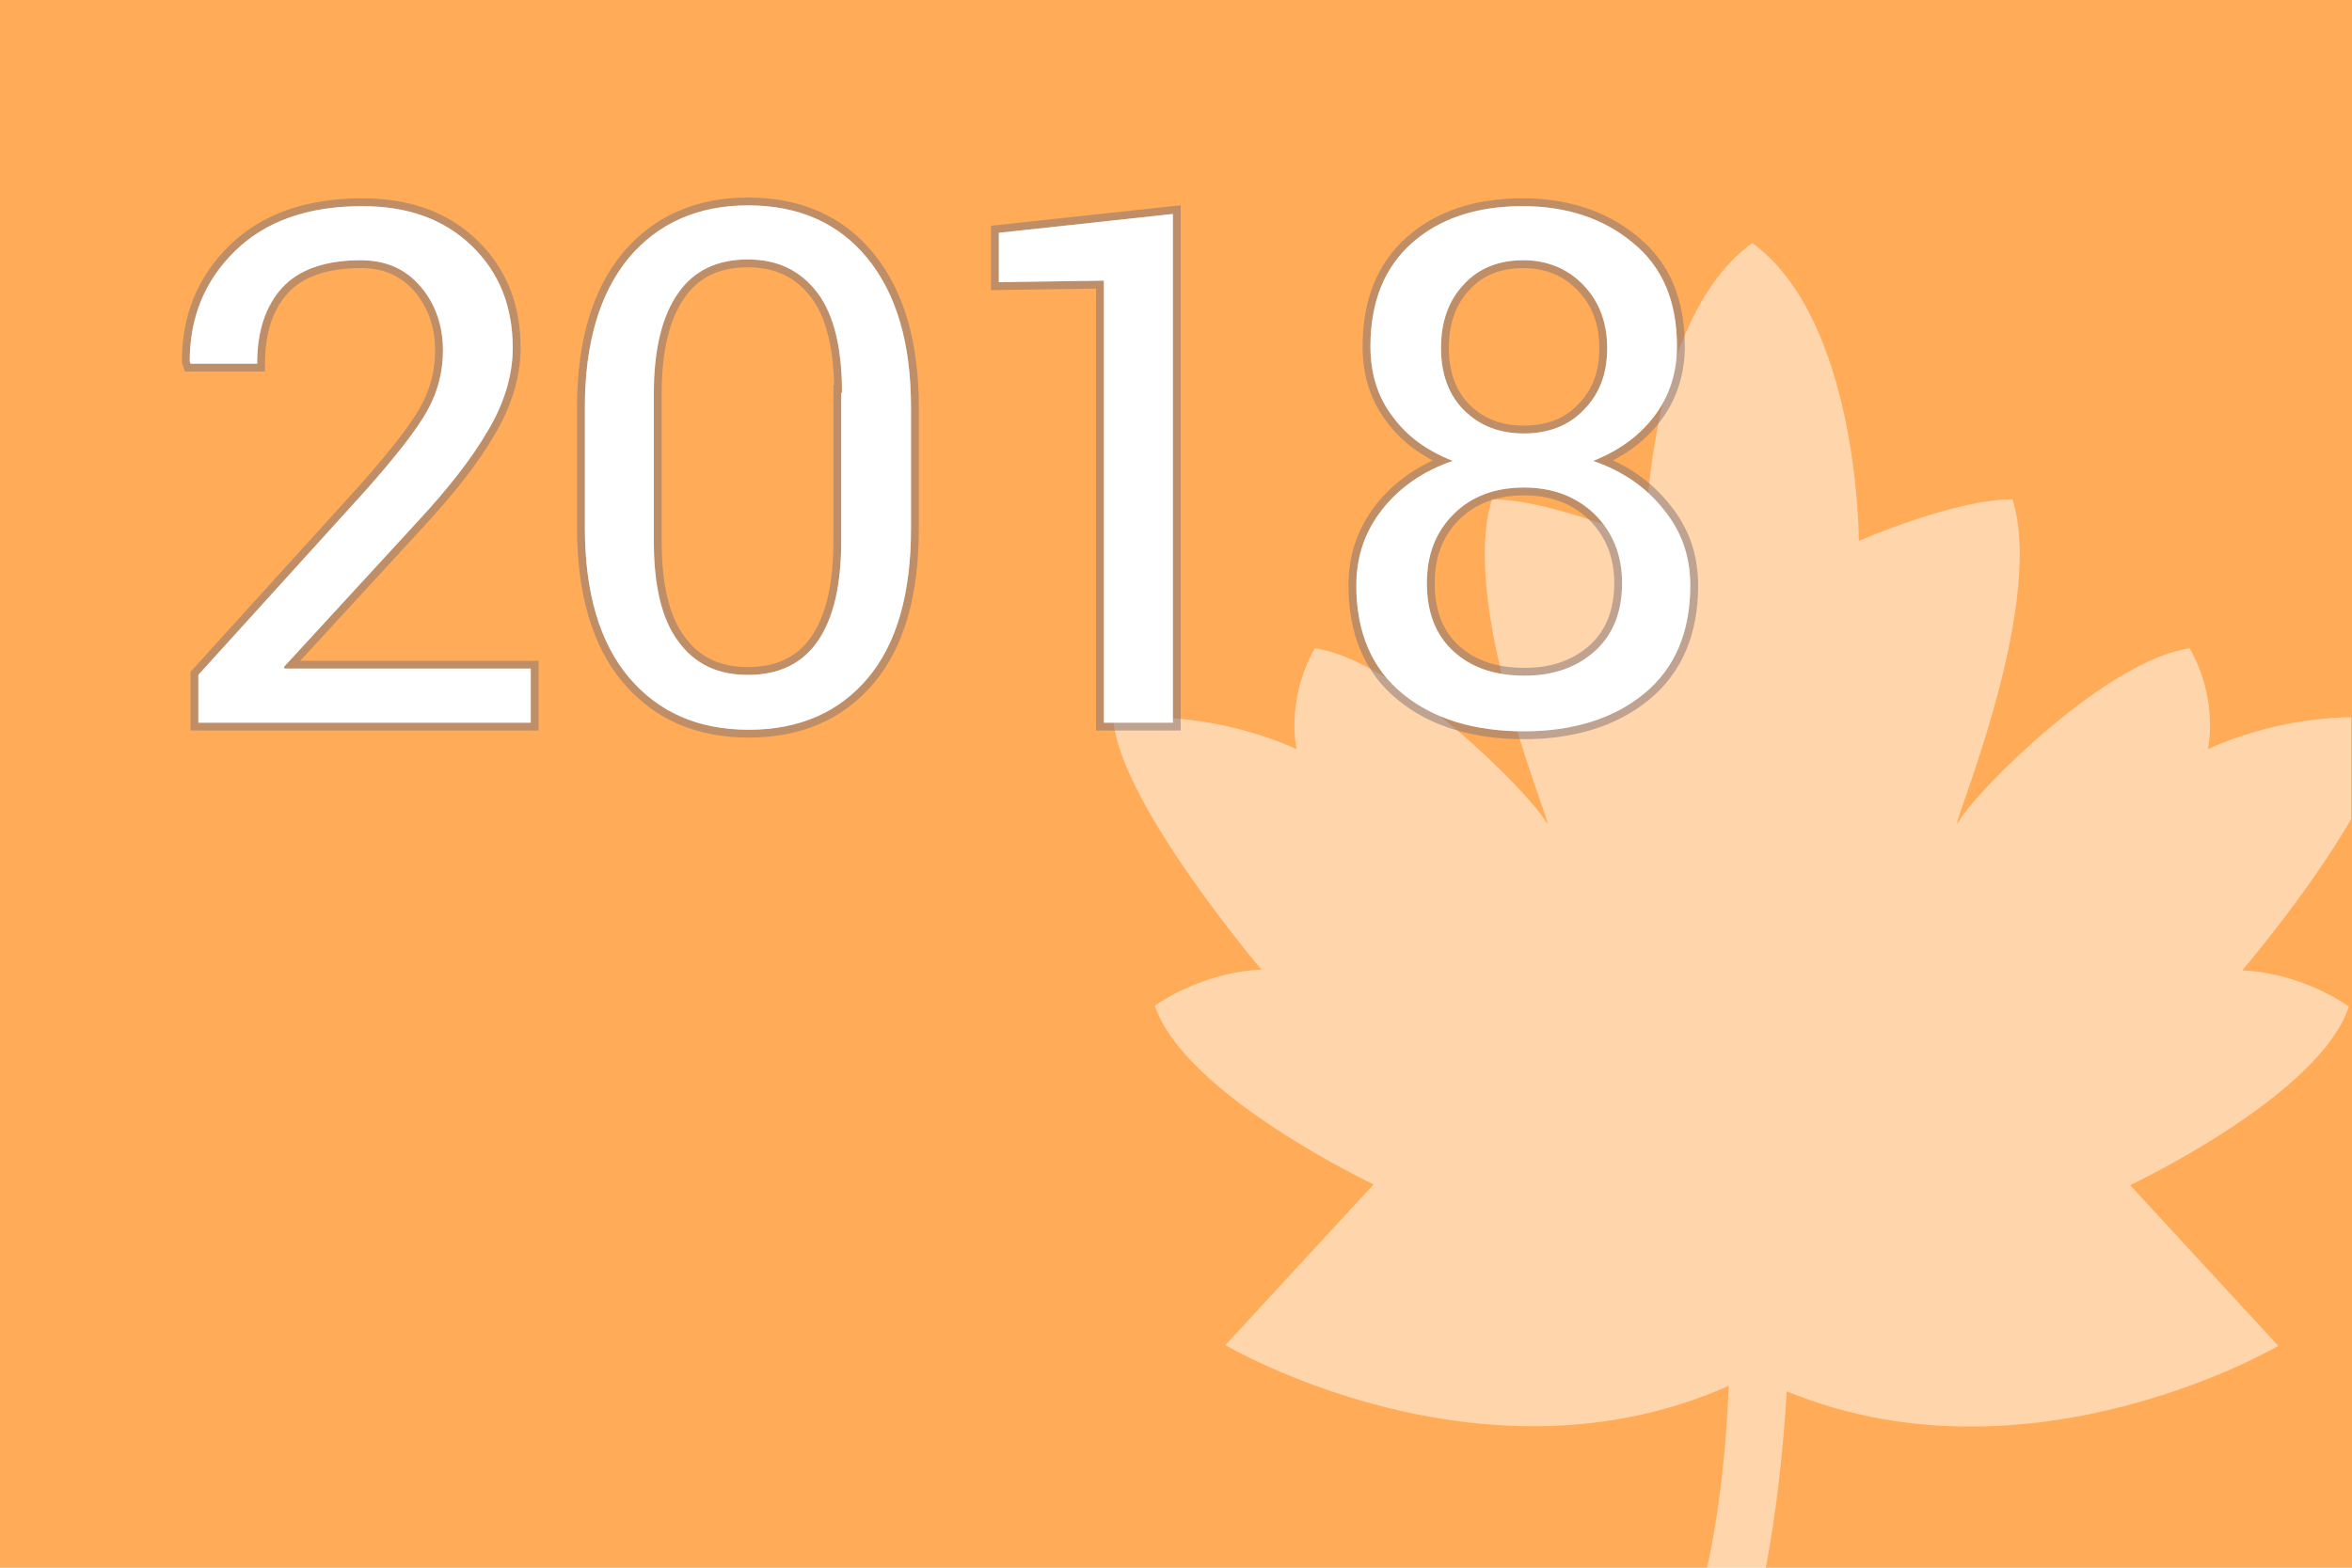
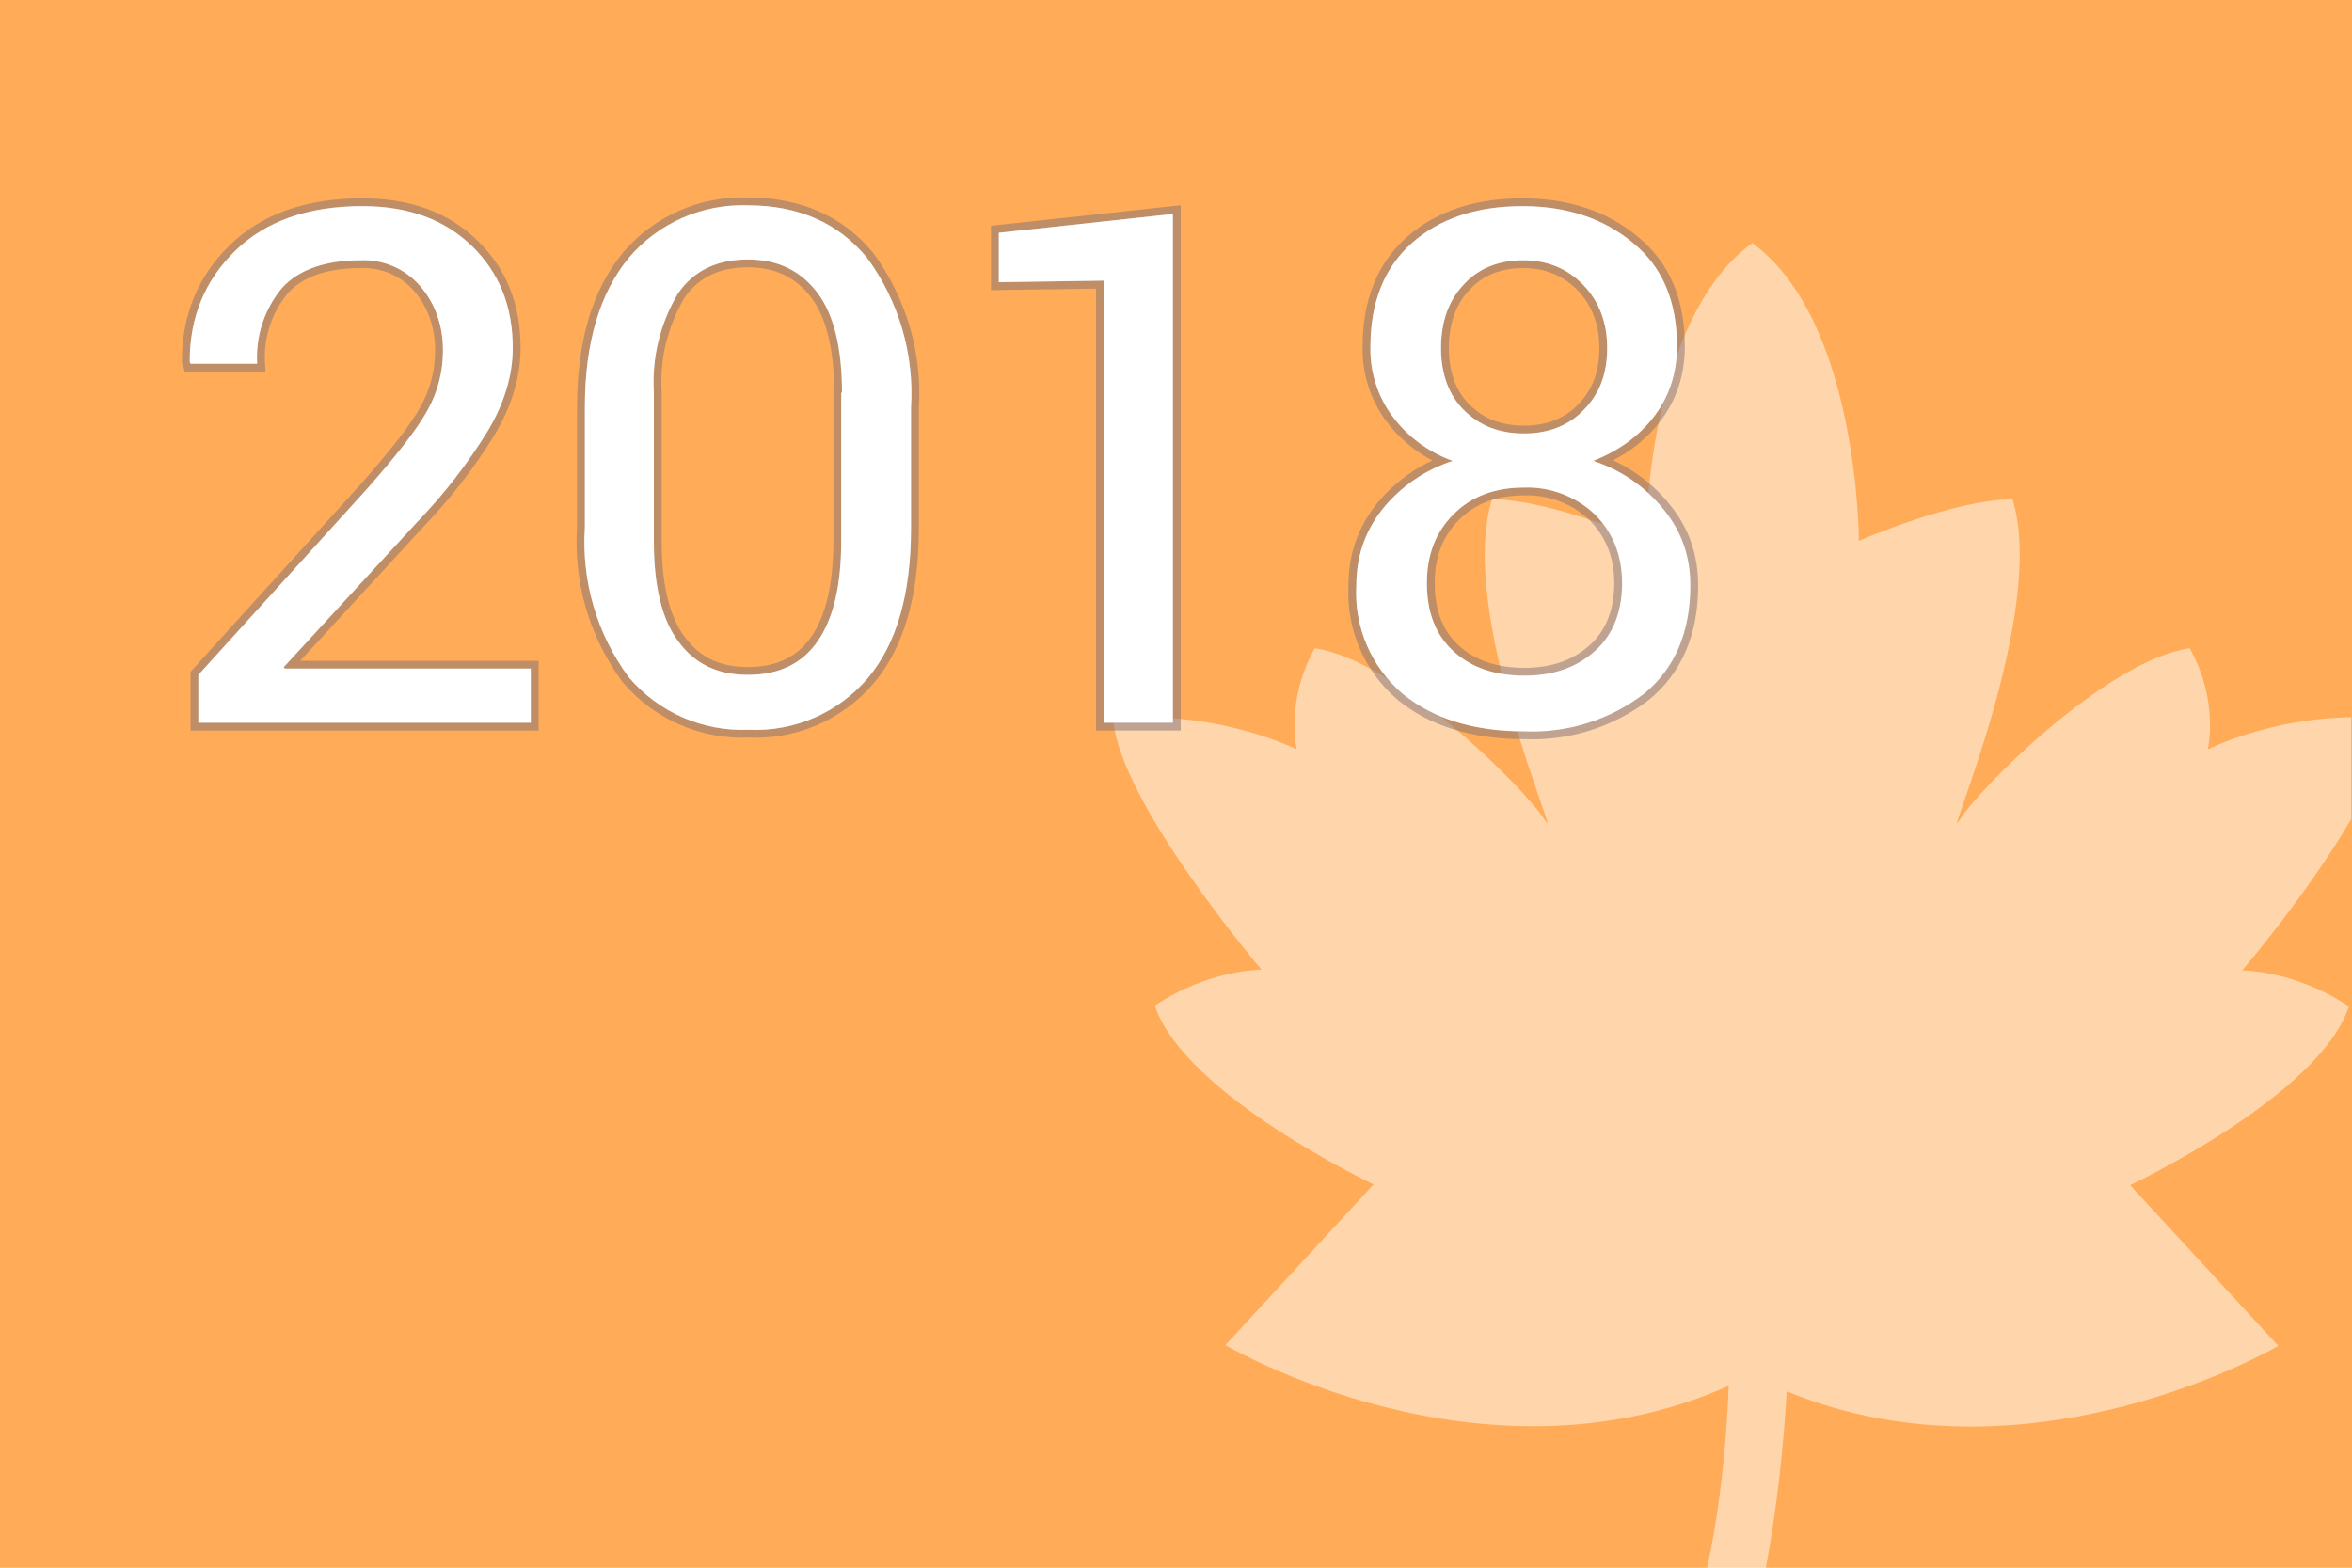
<svg xmlns="http://www.w3.org/2000/svg" width="300" height="200">
  <path fill-rule="evenodd" clip-rule="evenodd" fill="#FFAB57" d="M0 0h300v200H0z" />
-   <path fill-rule="evenodd" clip-rule="evenodd" fill="#FFF" d="M300 91.5c-10.5.1-18.4 4.1-18.4 4.1s1.5-6.1-2.3-12.9c-10.6 1.5-27.2 18.2-29.4 22-2.3 3.8 11.3-26.6 6.8-41-7.5 0-19.6 5.3-19.6 5.3s0-28.1-13.6-38c-13.6 9.9-13.6 38-13.6 38s-12.1-5.3-19.6-5.3c-4.5 14.4 9.1 44.8 6.8 41-2.3-3.8-18.9-20.5-29.4-22-3.8 6.8-2.3 12.9-2.3 12.9s-10.6-5.3-23.4-3.8c.8 10.6 18.9 31.9 18.9 31.9s-6.8 0-13.6 4.6c3.8 11.4 27.9 22.8 27.9 22.8l-18.9 20.5s32.6 19.3 64.2 5.2c-.3 7.8-1.2 16.2-2.8 23.4h7.5c1.5-7.9 2.3-15.9 2.7-22.7 31.1 12.8 62.7-5.8 62.7-5.8l-18.9-20.5s24.2-11.4 27.9-22.8c-6.8-4.6-13.6-4.6-13.6-4.6s8.3-9.7 13.9-19.3v-13z" opacity=".502" />
-   <g>
-     <g fill="#FFF">
-       <path d="M67.7 92.2H25.3v-6.1l21.4-23.6c3.8-4.3 6.4-7.6 7.8-10.1 1.4-2.5 2-5.1 2-7.7 0-3.2-1-6-2.9-8.2-1.9-2.2-4.4-3.3-7.6-3.3-4.5 0-7.9 1.2-10 3.5-2.1 2.3-3.2 5.5-3.2 9.7h-8.5l-.1-.3c0-5.6 1.9-10.3 5.8-14.1 3.9-3.8 9.3-5.7 16.2-5.7 5.9 0 10.5 1.7 14 5.1 3.5 3.4 5.2 7.7 5.2 13 0 3.5-1.1 7.1-3.2 10.6-2.1 3.6-5.1 7.4-8.9 11.5L36.2 85.1l.1.2h31.4v6.9zM116.2 67.4c0 8.3-1.8 14.7-5.5 19.1-3.7 4.4-8.8 6.6-15.2 6.6-6.4 0-11.5-2.2-15.3-6.7-3.7-4.4-5.6-10.8-5.6-19.1V52c0-8.3 1.9-14.6 5.6-19.1 3.7-4.4 8.8-6.7 15.2-6.7 6.4 0 11.5 2.2 15.2 6.7 3.7 4.5 5.6 10.8 5.6 19.1v15.4zm-8.8-17.3c0-5.6-1-9.9-3.1-12.7-2.1-2.8-5-4.3-8.9-4.3s-6.9 1.4-8.9 4.3c-2 2.8-3.1 7.1-3.1 12.7v19c0 5.6 1 9.9 3.1 12.7 2.1 2.9 5 4.3 8.9 4.3s6.9-1.4 8.9-4.3 3-7.1 3-12.8V50.1zM149.6 92.2h-8.8V35.8l-13.4.2v-6.3l22.2-2.4v64.9zM213.9 44.2c0 3.4-1 6.4-2.9 8.9s-4.5 4.4-7.8 5.7c3.8 1.3 6.8 3.4 9 6.2 2.3 2.8 3.4 6 3.4 9.7 0 6-2 10.6-5.9 13.8-3.9 3.2-9.1 4.8-15.3 4.8-6.4 0-11.6-1.6-15.5-4.8-3.9-3.2-5.9-7.8-5.9-13.8 0-3.7 1.1-6.9 3.3-9.7 2.2-2.8 5.2-4.9 9-6.2-3.3-1.3-5.8-3.1-7.7-5.7-1.9-2.5-2.8-5.5-2.8-8.9 0-5.7 1.8-10.1 5.3-13.2 3.5-3.1 8.2-4.7 14.1-4.7 5.7 0 10.4 1.6 14.1 4.7 3.8 3.1 5.6 7.5 5.6 13.2zm-7 30.2c0-3.6-1.2-6.5-3.5-8.8-2.4-2.3-5.4-3.4-9-3.4-3.7 0-6.7 1.1-9 3.4s-3.4 5.2-3.4 8.8c0 3.7 1.1 6.6 3.4 8.7 2.3 2.1 5.3 3.1 9.1 3.1 3.7 0 6.7-1.1 9-3.2 2.2-2 3.4-4.9 3.4-8.6zm-1.9-30c0-3.2-1-5.9-3-8-2-2.1-4.6-3.2-7.7-3.2-3.1 0-5.7 1-7.6 3.1-1.9 2-2.9 4.7-2.9 8.1 0 3.3 1 6 2.9 7.9 2 2 4.5 3 7.7 3 3.1 0 5.7-1 7.6-3 2-2 3-4.6 3-7.9z" />
-     </g>
-     <g opacity=".5" fill="none" stroke="#807175" stroke-width="2">
-       <path d="M67.7 92.2H25.3v-6.1l21.4-23.6c3.8-4.3 6.4-7.6 7.8-10.1 1.4-2.5 2-5.1 2-7.7 0-3.2-1-6-2.9-8.2-1.9-2.2-4.4-3.3-7.6-3.3-4.5 0-7.9 1.2-10 3.5-2.1 2.3-3.2 5.5-3.2 9.7h-8.5l-.1-.3c0-5.6 1.9-10.3 5.8-14.1 3.9-3.8 9.3-5.7 16.2-5.7 5.9 0 10.5 1.7 14 5.1 3.5 3.4 5.2 7.7 5.2 13 0 3.5-1.1 7.1-3.2 10.6-2.1 3.6-5.1 7.4-8.9 11.5L36.2 85.1l.1.2h31.4v6.9zM116.2 67.4c0 8.3-1.8 14.7-5.5 19.1-3.7 4.4-8.8 6.6-15.2 6.6-6.4 0-11.5-2.2-15.3-6.7-3.7-4.4-5.6-10.8-5.6-19.1V52c0-8.3 1.9-14.6 5.6-19.1 3.7-4.4 8.8-6.7 15.2-6.7 6.4 0 11.5 2.2 15.2 6.7 3.7 4.5 5.6 10.8 5.6 19.1v15.4zm-8.8-17.3c0-5.6-1-9.9-3.1-12.7-2.1-2.8-5-4.3-8.9-4.3s-6.9 1.4-8.9 4.3c-2 2.8-3.1 7.1-3.1 12.7v19c0 5.6 1 9.9 3.1 12.7 2.1 2.9 5 4.3 8.9 4.3s6.9-1.4 8.9-4.3 3-7.1 3-12.8V50.1zM149.6 92.2h-8.8V35.8l-13.4.2v-6.3l22.2-2.4v64.9zM213.9 44.2c0 3.4-1 6.4-2.9 8.9s-4.5 4.4-7.8 5.7c3.8 1.3 6.8 3.4 9 6.2 2.3 2.8 3.4 6 3.4 9.7 0 6-2 10.6-5.9 13.8-3.9 3.2-9.1 4.8-15.3 4.8-6.4 0-11.6-1.6-15.5-4.8-3.9-3.2-5.9-7.8-5.9-13.8 0-3.7 1.1-6.9 3.3-9.7 2.2-2.8 5.2-4.9 9-6.2-3.3-1.3-5.8-3.1-7.7-5.7-1.9-2.5-2.8-5.5-2.8-8.9 0-5.7 1.8-10.1 5.3-13.2 3.5-3.1 8.2-4.7 14.1-4.7 5.7 0 10.4 1.6 14.1 4.7 3.8 3.1 5.6 7.5 5.6 13.2zm-7 30.2c0-3.6-1.2-6.5-3.5-8.8-2.4-2.3-5.4-3.4-9-3.4-3.7 0-6.7 1.1-9 3.4s-3.4 5.2-3.4 8.8c0 3.7 1.1 6.6 3.4 8.7 2.3 2.1 5.3 3.1 9.1 3.1 3.7 0 6.7-1.1 9-3.2 2.2-2 3.4-4.9 3.4-8.6zm-1.9-30c0-3.2-1-5.9-3-8-2-2.1-4.6-3.2-7.7-3.2-3.1 0-5.7 1-7.6 3.1-1.9 2-2.9 4.7-2.9 8.1 0 3.3 1 6 2.9 7.9 2 2 4.5 3 7.7 3 3.1 0 5.7-1 7.6-3 2-2 3-4.6 3-7.9z" />
-     </g>
-     <g fill="#FFF">
-       <path d="M67.7 92.2H25.3v-6.1l21.4-23.6c3.8-4.3 6.4-7.6 7.8-10.1 1.4-2.5 2-5.1 2-7.7 0-3.2-1-6-2.9-8.2-1.9-2.2-4.4-3.3-7.6-3.3-4.5 0-7.9 1.2-10 3.5-2.1 2.3-3.2 5.5-3.2 9.7h-8.5l-.1-.3c0-5.6 1.9-10.3 5.8-14.1 3.9-3.8 9.3-5.7 16.2-5.7 5.9 0 10.5 1.7 14 5.1 3.5 3.4 5.2 7.7 5.2 13 0 3.5-1.1 7.1-3.2 10.6-2.1 3.6-5.1 7.4-8.9 11.5L36.2 85.1l.1.2h31.4v6.9zM116.2 67.4c0 8.3-1.8 14.7-5.5 19.1-3.7 4.4-8.8 6.6-15.2 6.6-6.4 0-11.5-2.2-15.3-6.7-3.7-4.4-5.6-10.8-5.6-19.1V52c0-8.3 1.9-14.6 5.6-19.1 3.7-4.4 8.8-6.7 15.2-6.7 6.4 0 11.5 2.2 15.2 6.7 3.7 4.5 5.6 10.8 5.6 19.1v15.4zm-8.8-17.3c0-5.6-1-9.9-3.1-12.7-2.1-2.8-5-4.3-8.9-4.3s-6.9 1.4-8.9 4.3c-2 2.8-3.1 7.1-3.1 12.7v19c0 5.6 1 9.9 3.1 12.7 2.1 2.9 5 4.3 8.9 4.3s6.9-1.4 8.9-4.3 3-7.1 3-12.8V50.1zM149.6 92.2h-8.8V35.8l-13.4.2v-6.3l22.2-2.4v64.9zM213.9 44.2c0 3.4-1 6.4-2.9 8.9s-4.5 4.4-7.8 5.7c3.8 1.3 6.8 3.4 9 6.2 2.3 2.8 3.4 6 3.4 9.7 0 6-2 10.6-5.9 13.8-3.9 3.2-9.1 4.8-15.3 4.8-6.4 0-11.6-1.6-15.5-4.8-3.9-3.2-5.9-7.8-5.9-13.8 0-3.7 1.1-6.9 3.3-9.7 2.2-2.8 5.2-4.9 9-6.2-3.3-1.3-5.8-3.1-7.7-5.7-1.9-2.5-2.8-5.5-2.8-8.9 0-5.7 1.8-10.1 5.3-13.2 3.5-3.1 8.2-4.7 14.1-4.7 5.7 0 10.4 1.6 14.1 4.7 3.8 3.1 5.6 7.5 5.6 13.2zm-7 30.2c0-3.6-1.2-6.5-3.5-8.8-2.4-2.3-5.4-3.4-9-3.4-3.7 0-6.7 1.1-9 3.4s-3.4 5.2-3.4 8.8c0 3.7 1.1 6.6 3.4 8.7 2.3 2.1 5.3 3.1 9.1 3.1 3.7 0 6.7-1.1 9-3.2 2.2-2 3.4-4.9 3.4-8.6zm-1.9-30c0-3.2-1-5.9-3-8-2-2.1-4.6-3.2-7.7-3.2-3.1 0-5.7 1-7.6 3.1-1.9 2-2.9 4.7-2.9 8.1 0 3.3 1 6 2.9 7.9 2 2 4.5 3 7.7 3 3.1 0 5.7-1 7.6-3 2-2 3-4.6 3-7.9z" />
-     </g>
-   </g>
+   <path fill-rule="evenodd" clip-rule="evenodd" fill="#FFF" d="M300 91.5c-10.5.1-18.4 4.1-18.4 4.1s1.5-6.1-2.3-12.9c-10.6 1.5-27.2 18.2-29.4 22-2.3 3.8 11.3-26.6 6.8-41-7.5 0-19.6 5.3-19.6 5.3s0-28.1-13.6-38c-13.6 9.9-13.6 38-13.6 38s-12.1-5.3-19.6-5.3c-4.5 14.4 9.1 44.8 6.8 41-2.3-3.8-18.9-20.5-29.4-22-3.8 6.8-2.3 12.9-2.3 12.9s-10.6-5.3-23.4-3.8c.8 10.6 18.9 31.9 18.9 31.9s-6.8 0-13.6 4.6c3.8 11.4 27.9 22.8 27.9 22.8l-18.9 20.5s32.6 19.3 64.2 5.2c-.3 7.8-1.2 16.2-2.8 23.4h7.5c1.5-7.9 2.3-15.9 2.7-22.7 31.1 12.8 62.7-5.8 62.7-5.8l-18.9-20.5s24.2-11.4 27.9-22.8c-6.8-4.6-13.6-4.6-13.6-4.6s8.3-9.7 13.9-19.3v-13z" opacity=".5" />
+   <path d="M67.7 92.2H25.3v-6.1l21.4-23.6c3.8-4.3 6.4-7.6 7.8-10.1 1.4-2.5 2-5.1 2-7.7 0-3.2-1-6-2.9-8.2a9.5 9.5 0 00-7.6-3.3c-4.5 0-7.9 1.2-10 3.5a13.8 13.8 0 00-3.2 9.7h-8.5l-.1-.3c0-5.6 1.9-10.3 5.8-14.1 3.9-3.8 9.3-5.7 16.2-5.7 5.9 0 10.5 1.7 14 5.1 3.5 3.4 5.2 7.7 5.2 13 0 3.5-1.1 7.1-3.2 10.6a67.7 67.7 0 01-8.9 11.5L36.2 85.1l.1.2h31.4v6.9zm48.5-24.8c0 8.3-1.8 14.7-5.5 19.1a18.8 18.8 0 01-15.2 6.6 19 19 0 01-15.3-6.7 29 29 0 01-5.6-19.1V52c0-8.3 1.9-14.6 5.6-19.1a19 19 0 0115.2-6.7c6.4 0 11.5 2.2 15.2 6.7a29.2 29.2 0 015.6 19.1v15.4zm-8.8-17.3c0-5.6-1-9.9-3.1-12.7-2.1-2.8-5-4.3-8.9-4.3s-6.9 1.4-8.9 4.3a22 22 0 00-3.1 12.7v19c0 5.6 1 9.9 3.1 12.7 2.1 2.9 5 4.3 8.9 4.3s6.9-1.4 8.9-4.3 3-7.1 3-12.8V50.1zm42.2 42.1h-8.8V35.8l-13.4.2v-6.3l22.2-2.4v64.9zm64.3-48c0 3.4-1 6.4-2.9 8.9s-4.5 4.4-7.8 5.7a19 19 0 019 6.2c2.3 2.8 3.4 6 3.4 9.7 0 6-2 10.6-5.9 13.8a23.5 23.5 0 01-15.3 4.8c-6.4 0-11.6-1.6-15.5-4.8a16.9 16.9 0 01-5.9-13.8c0-3.7 1.1-6.9 3.3-9.7a19 19 0 019-6.2 16.6 16.6 0 01-7.7-5.7 14.3 14.3 0 01-2.8-8.9c0-5.7 1.8-10.1 5.3-13.2 3.5-3.1 8.2-4.7 14.1-4.7 5.7 0 10.4 1.6 14.1 4.7 3.8 3.1 5.6 7.5 5.6 13.2zm-7 30.2c0-3.6-1.2-6.5-3.5-8.8a12.5 12.5 0 00-9-3.4c-3.7 0-6.7 1.1-9 3.4s-3.4 5.2-3.4 8.8c0 3.7 1.1 6.6 3.4 8.7 2.3 2.1 5.3 3.1 9.1 3.1 3.7 0 6.7-1.1 9-3.2 2.2-2 3.4-4.9 3.4-8.6zm-1.9-30c0-3.2-1-5.9-3-8-2-2.1-4.6-3.2-7.7-3.2-3.1 0-5.7 1-7.6 3.1-1.9 2-2.9 4.7-2.9 8.1 0 3.3 1 6 2.9 7.9 2 2 4.5 3 7.7 3 3.1 0 5.7-1 7.6-3 2-2 3-4.6 3-7.9z" fill="#FFF" />
+   <path d="M67.7 92.2H25.3v-6.1l21.4-23.6c3.8-4.3 6.4-7.6 7.8-10.1 1.4-2.5 2-5.1 2-7.7 0-3.2-1-6-2.9-8.2a9.5 9.5 0 00-7.6-3.3c-4.5 0-7.9 1.2-10 3.5a13.8 13.8 0 00-3.2 9.7h-8.5l-.1-.3c0-5.6 1.9-10.3 5.8-14.1 3.9-3.8 9.3-5.7 16.2-5.7 5.9 0 10.5 1.7 14 5.1 3.5 3.4 5.2 7.7 5.2 13 0 3.5-1.1 7.1-3.2 10.6a67.7 67.7 0 01-8.9 11.5L36.2 85.1l.1.2h31.4v6.9zm48.5-24.8c0 8.3-1.8 14.7-5.5 19.1a18.8 18.8 0 01-15.2 6.6 19 19 0 01-15.3-6.7 29 29 0 01-5.6-19.1V52c0-8.3 1.9-14.6 5.6-19.1a19 19 0 0115.2-6.7c6.4 0 11.5 2.2 15.2 6.7a29.2 29.2 0 015.6 19.1v15.4zm-8.8-17.3c0-5.6-1-9.9-3.1-12.7-2.1-2.8-5-4.3-8.9-4.3s-6.9 1.4-8.9 4.3a22 22 0 00-3.1 12.7v19c0 5.6 1 9.9 3.1 12.7 2.1 2.9 5 4.3 8.9 4.3s6.9-1.4 8.9-4.3 3-7.1 3-12.8V50.1zm42.2 42.1h-8.8V35.8l-13.4.2v-6.3l22.2-2.4v64.9zm64.3-48c0 3.4-1 6.4-2.9 8.9s-4.5 4.4-7.8 5.7a19 19 0 019 6.2c2.3 2.8 3.4 6 3.4 9.7 0 6-2 10.6-5.9 13.8a23.5 23.5 0 01-15.3 4.8c-6.4 0-11.6-1.6-15.5-4.8a16.9 16.9 0 01-5.9-13.8c0-3.7 1.1-6.9 3.3-9.7a19 19 0 019-6.2 16.6 16.6 0 01-7.7-5.7 14.3 14.3 0 01-2.8-8.9c0-5.7 1.8-10.1 5.3-13.2 3.5-3.1 8.2-4.7 14.1-4.7 5.7 0 10.4 1.6 14.1 4.7 3.8 3.1 5.6 7.5 5.6 13.2zm-7 30.2c0-3.6-1.2-6.5-3.5-8.8a12.5 12.5 0 00-9-3.4c-3.7 0-6.7 1.1-9 3.4s-3.4 5.2-3.4 8.8c0 3.7 1.1 6.6 3.4 8.7 2.3 2.1 5.3 3.1 9.1 3.1 3.7 0 6.7-1.1 9-3.2 2.2-2 3.4-4.9 3.4-8.6zm-1.9-30c0-3.2-1-5.9-3-8-2-2.1-4.6-3.2-7.7-3.2-3.1 0-5.7 1-7.6 3.1-1.9 2-2.9 4.7-2.9 8.1 0 3.3 1 6 2.9 7.9 2 2 4.5 3 7.7 3 3.1 0 5.7-1 7.6-3 2-2 3-4.6 3-7.9z" opacity=".5" fill="none" stroke="#807175" stroke-width="2" />
+   <path d="M67.7 92.2H25.3v-6.1l21.4-23.6c3.8-4.3 6.4-7.6 7.8-10.1 1.4-2.5 2-5.1 2-7.7 0-3.2-1-6-2.9-8.2a9.5 9.5 0 00-7.6-3.3c-4.5 0-7.9 1.2-10 3.5a13.8 13.8 0 00-3.2 9.7h-8.5l-.1-.3c0-5.6 1.9-10.3 5.8-14.1 3.9-3.8 9.3-5.7 16.2-5.7 5.9 0 10.5 1.7 14 5.1 3.5 3.4 5.2 7.7 5.2 13 0 3.5-1.1 7.1-3.2 10.6a67.7 67.7 0 01-8.9 11.5L36.2 85.1l.1.2h31.4v6.9zm48.5-24.8c0 8.3-1.8 14.7-5.5 19.1a18.8 18.8 0 01-15.2 6.6 19 19 0 01-15.3-6.7 29 29 0 01-5.6-19.1V52c0-8.3 1.9-14.6 5.6-19.1a19 19 0 0115.2-6.7c6.4 0 11.5 2.2 15.2 6.7a29.2 29.2 0 015.6 19.1v15.4zm-8.8-17.3c0-5.6-1-9.9-3.1-12.7-2.1-2.8-5-4.3-8.9-4.3s-6.9 1.4-8.9 4.3a22 22 0 00-3.1 12.7v19c0 5.6 1 9.9 3.1 12.7 2.1 2.9 5 4.3 8.9 4.3s6.9-1.4 8.9-4.3 3-7.1 3-12.8V50.1zm42.2 42.1h-8.8V35.8l-13.4.2v-6.3l22.2-2.4v64.9zm64.3-48c0 3.4-1 6.4-2.9 8.9s-4.5 4.4-7.8 5.7a19 19 0 019 6.2c2.3 2.8 3.4 6 3.4 9.7 0 6-2 10.6-5.9 13.8a23.5 23.5 0 01-15.3 4.8c-6.4 0-11.6-1.6-15.5-4.8a16.9 16.9 0 01-5.9-13.8c0-3.7 1.1-6.9 3.3-9.7a19 19 0 019-6.2 16.6 16.6 0 01-7.7-5.7 14.3 14.3 0 01-2.8-8.9c0-5.7 1.8-10.1 5.3-13.2 3.5-3.1 8.2-4.7 14.1-4.7 5.7 0 10.4 1.6 14.1 4.7 3.8 3.1 5.6 7.5 5.6 13.2zm-7 30.2c0-3.6-1.2-6.5-3.5-8.8a12.5 12.5 0 00-9-3.4c-3.7 0-6.7 1.1-9 3.4s-3.4 5.2-3.4 8.8c0 3.7 1.1 6.6 3.4 8.7 2.3 2.1 5.3 3.1 9.1 3.1 3.7 0 6.7-1.1 9-3.2 2.2-2 3.4-4.9 3.4-8.6zm-1.9-30c0-3.2-1-5.9-3-8-2-2.1-4.6-3.2-7.7-3.2-3.1 0-5.7 1-7.6 3.1-1.9 2-2.9 4.7-2.9 8.1 0 3.3 1 6 2.9 7.9 2 2 4.5 3 7.7 3 3.1 0 5.7-1 7.6-3 2-2 3-4.6 3-7.9z" fill="#FFF" />
</svg>
